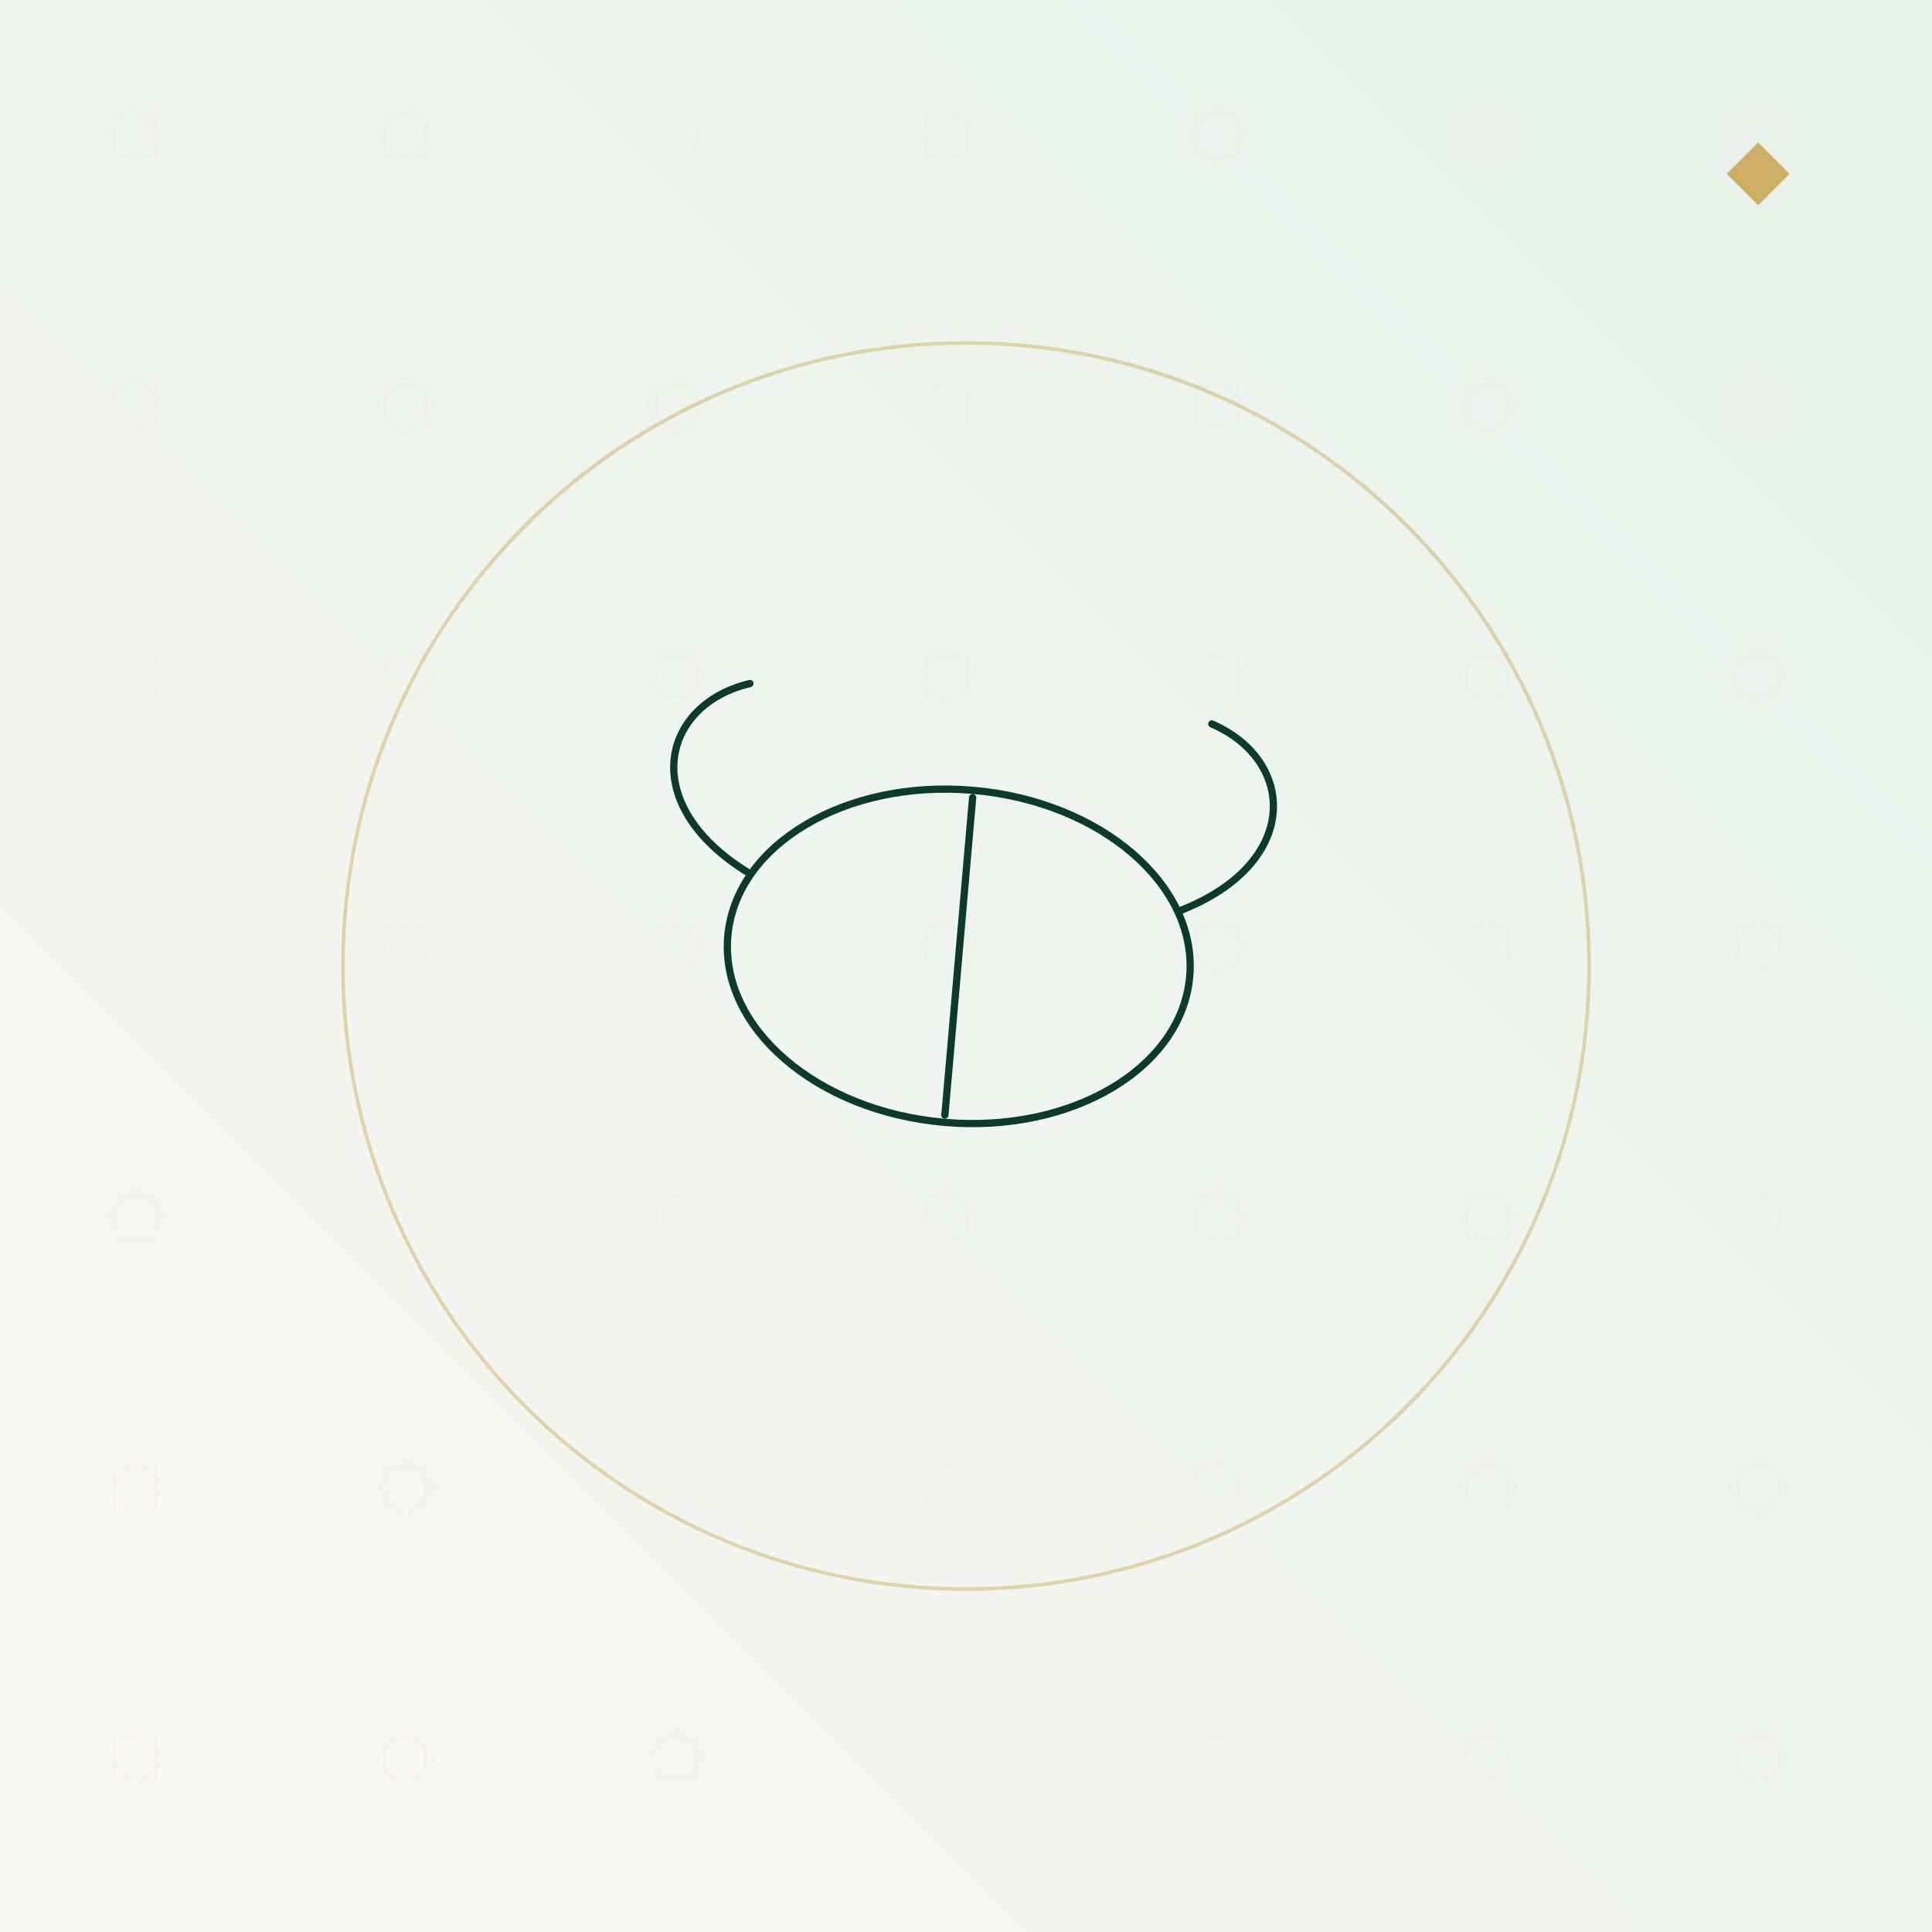
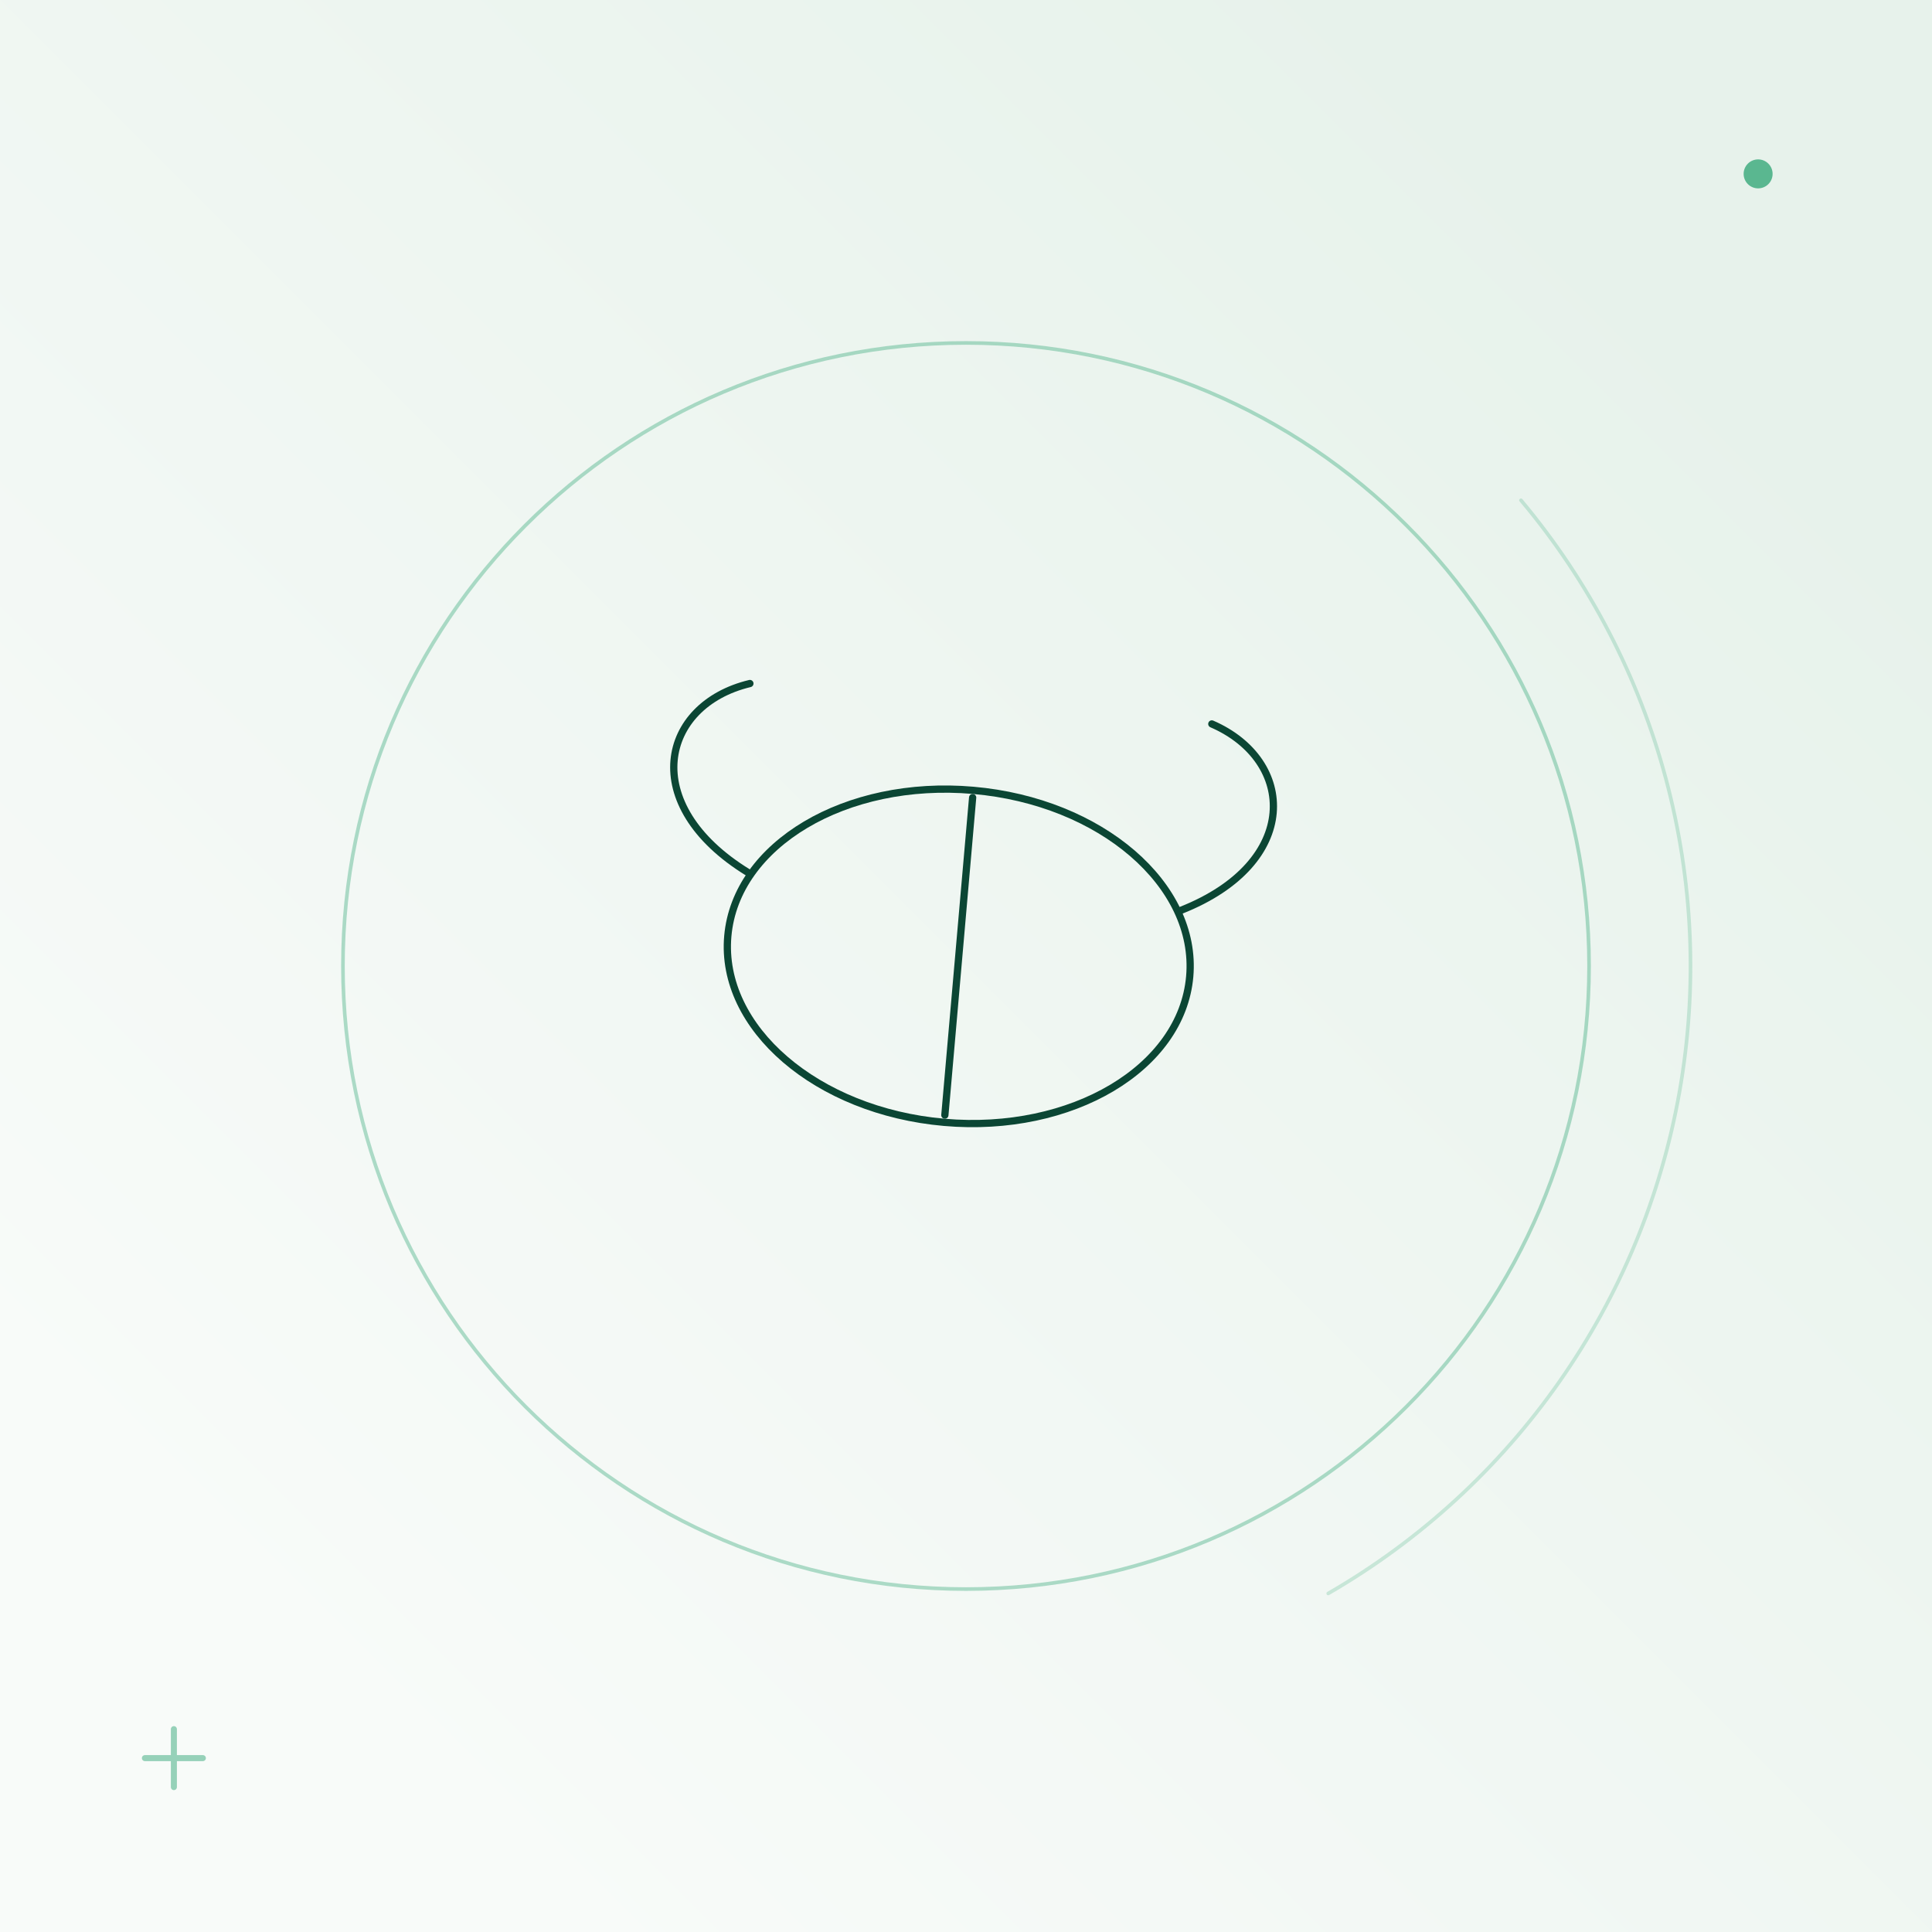
<svg xmlns="http://www.w3.org/2000/svg" width="800" height="800" viewBox="0 0 800 800" shape-rendering="geometricPrecision">
  <defs>
    <linearGradient id="bg" x1="0.15" y1="0.85" x2="0.85" y2="0.15">
-       <stop offset="0%" stop-color="#F7F6F1" />
-       <stop offset="100%" stop-color="#E9F3EC" />
+       <stop offset="0%" stop-color="#F8FBF9" />
+       <stop offset="100%" stop-color="#E7F2EB" />
    </linearGradient>
-     <pattern id="stars" width="112" height="112" patternUnits="userSpaceOnUse">
-       <g fill="none" stroke="#C9A24B" stroke-width="1.1" opacity="0.03" stroke-linejoin="round">
-         <rect x="47.5" y="47.5" width="17" height="17" />
-         <rect x="47.5" y="47.5" width="17" height="17" transform="rotate(45 56 56)" />
-       </g>
-     </pattern>
  </defs>
  <rect width="800" height="800" fill="url(#bg)" />
-   <rect width="800" height="800" fill="url(#stars)" />
-   <circle cx="400" cy="400" r="258" fill="none" stroke="#C9A24B" stroke-width="1.5" opacity="0.42" />
-   <g transform="translate(397 396) rotate(5) scale(1.5)" fill="none" stroke="#0C3B2E" stroke-width="2" stroke-linecap="round" stroke-linejoin="round" opacity="1">
+   <path d="M 629.81 207.16 A 300 300 0 0 1 550 659.81" fill="none" stroke="#1E9E6A" stroke-width="1.5" stroke-linecap="round" opacity="0.2" />
+   <circle cx="400" cy="400" r="258" fill="none" stroke="#1E9E6A" stroke-width="1.5" opacity="0.34" />
+   <g transform="translate(397 396) rotate(5) scale(1.5)" fill="none" stroke="#0B4634" stroke-width="2" stroke-linecap="round" stroke-linejoin="round" opacity="1">
    <ellipse cx="0" cy="0" rx="64" ry="46" />
    <path d="M 0 -44 V 44" />
    <path d="M -60 -18 C -92 -34 -88 -62 -64 -70" />
    <path d="M 60 -18 C 92 -34 88 -62 64 -70" />
  </g>
-   <path d="M 728 59 L 741 72 L 728 85 L 715 72 Z" fill="#C9A24B" opacity="0.85" />
+   <circle cx="728" cy="72" r="6" fill="#1E9E6A" opacity="0.7" />
+   <path d="M 60 728 H 84 M 72 716 V 740" stroke="#1E9E6A" stroke-width="2.5" stroke-linecap="round" opacity="0.45" />
</svg>
